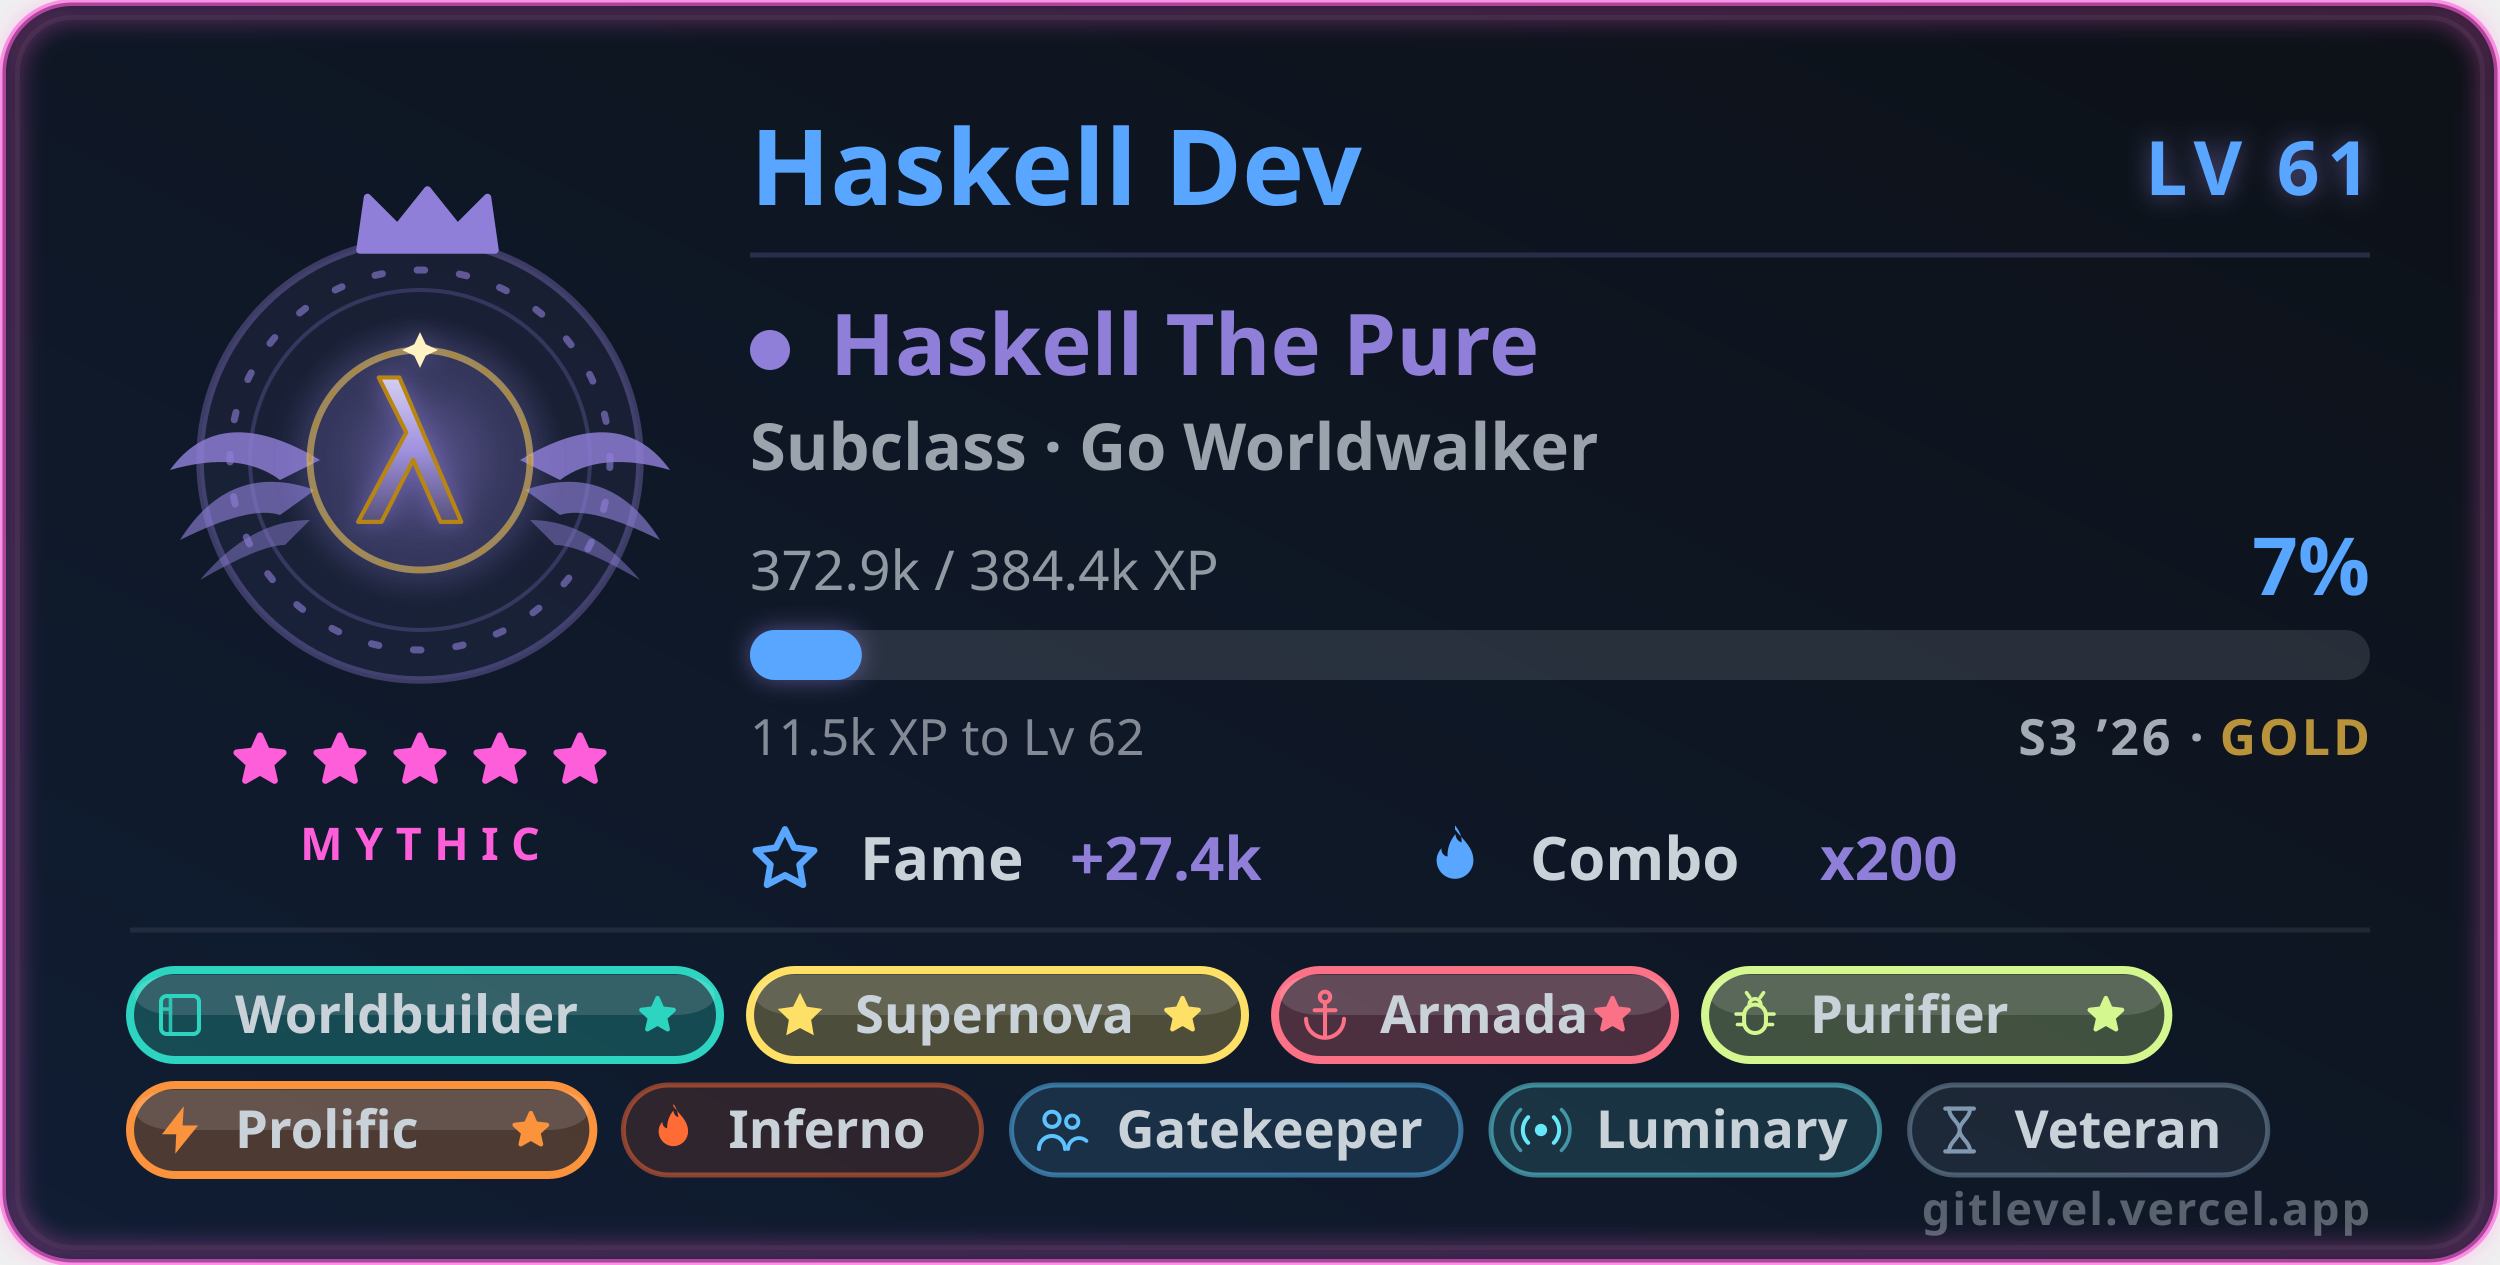
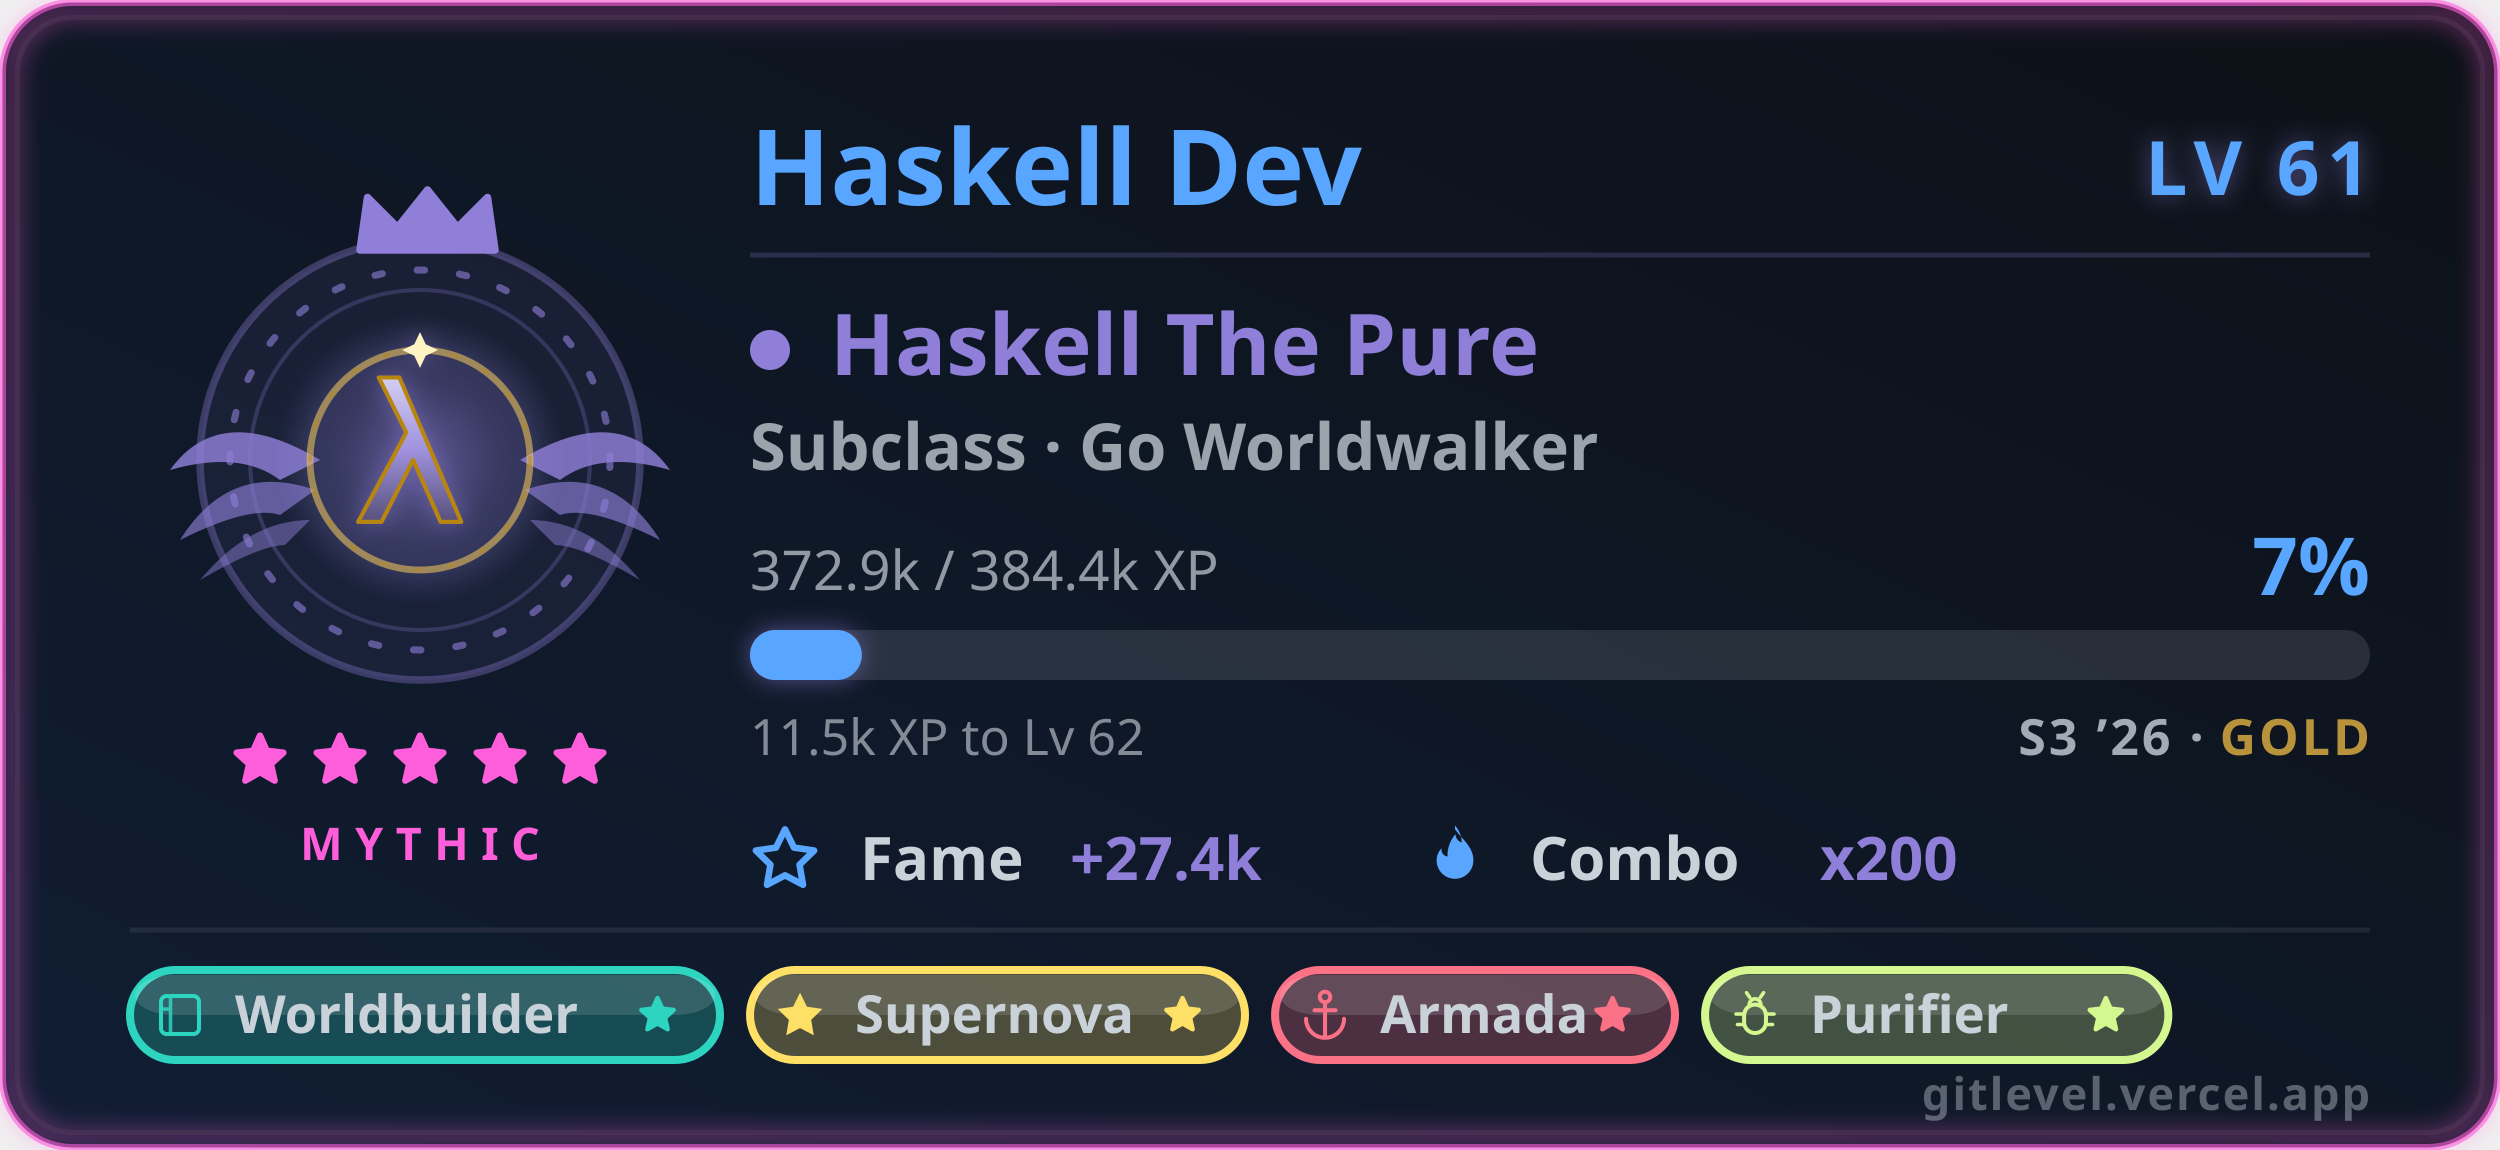
- <svg xmlns="http://www.w3.org/2000/svg" width="500" height="253" viewBox="0 0 500 253" role="img" aria-labelledby="card-title-a11y card-desc-a11y">
+ <svg xmlns="http://www.w3.org/2000/svg" width="500" height="230" viewBox="0 0 500 230" role="img" aria-labelledby="card-title-a11y card-desc-a11y">
  <style>
text { font-family: 'Segoe UI', Ubuntu, 'Helvetica Neue', sans-serif; }
.title { font-size: 18px; font-weight: 600; fill: #58a6ff; }
.title-icon { fill: #58a6ff; }
.icon { fill: #58a6ff; }


.gl-name { font-size: 21px; font-weight: 700; fill: #58a6ff; }
.gl-lvl { font-size: 15px; font-weight: 800; letter-spacing: 1.5px; fill: #58a6ff; }
.gl-class { font-size: 17px; font-weight: 700; fill: #8f7fd8; }
.gl-sub { font-size: 13px; font-weight: 600; fill: #c9d1d9; opacity: 0.75; }
.gl-meta { font-size: 11px; fill: #c9d1d9; opacity: 0.7; }
.gl-pct { font-size: 16px; font-weight: 800; fill: #58a6ff; }
.gl-chip-label { font-size: 12px; font-weight: 600; fill: #c9d1d9; }
.gl-chip-value { font-size: 12px; font-weight: 800; fill: #8f7fd8; }
.gl-hint { font-size: 10px; fill: #c9d1d9; opacity: 0.62; }
.gl-badge-label { font-size: 10.5px; font-weight: 600; }
.gl-rarity { font-size: 9px; font-weight: 700; letter-spacing: 2.5px; fill: #ff5edb; }
.gl-brand { font-size: 9px; font-weight: 600; letter-spacing: 0.4px; fill: #c9d1d9; opacity: 0.4; }
.gl-season { font-size: 10px; font-weight: 600; letter-spacing: 0.6px; fill: #c9d1d9; opacity: 0.8; }

</style>
  <defs>
    <linearGradient id="card-bg" x1="0" y1="0" x2="1" y2="1" gradientTransform="rotate(90, 0.5, 0.5)">
      <stop offset="0.0%" stop-color="#0d1117" />
      <stop offset="100.0%" stop-color="#101d33" />
    </linearGradient>
    <filter id="card-glow" x="-50%" y="-50%" width="200%" height="200%">
      <feGaussianBlur in="SourceGraphic" stdDeviation="3" result="blur" />
      <feFlood flood-color="#58a6ff" flood-opacity="0.55" result="tint" />
      <feComposite in="tint" in2="blur" operator="in" result="softGlow" />
      <feMerge>
        <feMergeNode in="softGlow" />
        <feMergeNode in="SourceGraphic" />
      </feMerge>
    </filter>
    <filter id="gl-glow" x="-60%" y="-60%" width="220%" height="220%">
      <feGaussianBlur in="SourceGraphic" stdDeviation="2.4" result="b" />
      <feFlood flood-color="#8f7fd8" flood-opacity="0.55" result="t" />
      <feComposite in="t" in2="b" operator="in" result="g" />
      <feMerge>
        <feMergeNode in="g" />
        <feMergeNode in="SourceGraphic" />
      </feMerge>
    </filter>
    <filter id="gl-rarity" x="-20%" y="-20%" width="140%" height="140%">
      <feGaussianBlur stdDeviation="2.4" />
    </filter>
  </defs>
-   <rect x="0.5" y="0.5" width="499" height="252" rx="14" fill="url(#card-bg)" stroke="#ff5edb" stroke-width="1.4" stroke-opacity="0.6" />
-   <rect x="3.5" y="3.5" width="493" height="246" rx="11" fill="none" stroke="#30363d" stroke-opacity="0.4" />
-   <rect x="2" y="2" width="496" height="249" rx="13" fill="none" stroke="#ff5edb" stroke-width="3.5" stroke-opacity="0.4" filter="url(#gl-rarity)" />
+   <rect x="0.5" y="0.5" width="499" height="229" rx="14" fill="url(#card-bg)" stroke="#ff5edb" stroke-width="1.4" stroke-opacity="0.6" />
+   <rect x="3.5" y="3.5" width="493" height="223" rx="11" fill="none" stroke="#30363d" stroke-opacity="0.4" />
+   <rect x="2" y="2" width="496" height="226" rx="13" fill="none" stroke="#ff5edb" stroke-width="3.5" stroke-opacity="0.4" filter="url(#gl-rarity)" />
  <g class="fade">
    <g class="">
      <g class="flourish">
        <g transform="translate(84,0)">
          <g transform="translate(0,92)" fill="#8f7fd8">
            <path d="M20 0 Q 40 -12 50 2 Q 36 -2 28 4 Z" opacity="0.82" />
            <path d="M21 6 Q 38 0 48 16 Q 34 9 28 11 Z" opacity="0.64" />
            <path d="M22 12 Q 34 12 44 24 Q 32 17 27 17 Z" opacity="0.48" />
          </g>
        </g>
        <g transform="translate(84,0) scale(-1,1)">
          <g transform="translate(0,92)" fill="#8f7fd8">
            <path d="M20 0 Q 40 -12 50 2 Q 36 -2 28 4 Z" opacity="0.82" />
            <path d="M21 6 Q 38 0 48 16 Q 34 9 28 11 Z" opacity="0.64" />
            <path d="M22 12 Q 34 12 44 24 Q 32 17 27 17 Z" opacity="0.48" />
          </g>
        </g>
      </g>
      <circle cx="84" cy="92" r="44" fill="#8f7fd8" fill-opacity="0.08" stroke="#8f7fd8" stroke-opacity="0.35" stroke-width="1.5" />
      <g class="">
        <circle cx="84" cy="92" r="38" fill="none" stroke="#8f7fd8" stroke-opacity="0.6" stroke-width="1.4" stroke-dasharray="1.5 7" stroke-linecap="round" />
        <circle cx="84" cy="92" r="34" fill="none" stroke="#8f7fd8" stroke-opacity="0.25" stroke-width="0.8" />
      </g>
      <g class="" filter="url(#gl-glow)">
        <svg class="" x="51" y="59" width="66" height="66" viewBox="0 0 48 48" aria-hidden="true">
          <defs>
            <radialGradient id="hkHalo" cx="0.5" cy="0.5" r="0.5">
              <stop offset="0" stop-color="#8f7fd8" stop-opacity="0.42" />
              <stop offset="1" stop-color="#8f7fd8" stop-opacity="0" />
            </radialGradient>
            <linearGradient id="hkLambda" x1="0" y1="0" x2="0" y2="1">
              <stop offset="0" stop-color="#d4cef0" />
              <stop offset="0.5" stop-color="#a092de" />
              <stop offset="1" stop-color="#58507a" />
            </linearGradient>
          </defs>
          <circle cx="24" cy="24" r="21" fill="url(#hkHalo)" />
          <circle cx="24" cy="24" r="16" fill="none" stroke="#e6bf55" stroke-width="1" stroke-opacity="0.6" />
          <circle cx="24" cy="24" r="16" fill="none" stroke="#b8860b" stroke-width="0.5" stroke-dasharray="1 4" opacity="0.5" />
          <path d="M15 33 L22 20 L18 12 L21 12 L30 33 L27 33 L23 24 L18.4 33 Z" fill="url(#hkLambda)" stroke="#b8860b" stroke-width="0.6" stroke-linejoin="round" />
          <path d="M24 5.4 l0.832 1.768 l1.768 0.832 l-1.768 0.832 l-0.832 1.768 l-0.832 -1.768 l-1.768 -0.832 l1.768 -0.832 Z" fill="#fff3c4" />
        </svg>
      </g>
      <g transform="translate(69, 36.5) scale(1.5)">
        <path d="M2 9 L3 2 L7 6 L11 1 L15 6 L19 2 L20 9 Z" fill="#8f7fd8" stroke="#8f7fd8" stroke-width="1" stroke-linejoin="round" />
      </g>
    </g>
    <g>
      <g class="" transform="translate(45.5, 145.5) scale(0.5416667)" fill="#ff5edb" stroke="#ff5edb" stroke-width="2.4" stroke-linejoin="round" stroke-linecap="round" opacity="1">
        <path d="M12 3 L14.5 8.6 L20.6 9.3 L16 13.5 L17.4 19.6 L12 16.5 L6.6 19.6 L8 13.5 L3.4 9.3 L9.5 8.6 Z" />
      </g>
      <g class="" transform="translate(61.5, 145.5) scale(0.5416667)" fill="#ff5edb" stroke="#ff5edb" stroke-width="2.4" stroke-linejoin="round" stroke-linecap="round" opacity="1">
        <path d="M12 3 L14.5 8.6 L20.6 9.3 L16 13.5 L17.4 19.6 L12 16.5 L6.6 19.6 L8 13.5 L3.4 9.3 L9.5 8.6 Z" />
      </g>
      <g class="" transform="translate(77.5, 145.5) scale(0.5416667)" fill="#ff5edb" stroke="#ff5edb" stroke-width="2.4" stroke-linejoin="round" stroke-linecap="round" opacity="1">
        <path d="M12 3 L14.5 8.6 L20.6 9.3 L16 13.5 L17.4 19.6 L12 16.5 L6.6 19.6 L8 13.5 L3.4 9.3 L9.5 8.6 Z" />
      </g>
      <g class="" transform="translate(93.5, 145.5) scale(0.5416667)" fill="#ff5edb" stroke="#ff5edb" stroke-width="2.4" stroke-linejoin="round" stroke-linecap="round" opacity="1">
        <path d="M12 3 L14.5 8.6 L20.6 9.3 L16 13.5 L17.4 19.6 L12 16.5 L6.6 19.6 L8 13.5 L3.4 9.3 L9.5 8.6 Z" />
      </g>
      <g class="" transform="translate(109.5, 145.5) scale(0.5416667)" fill="#ff5edb" stroke="#ff5edb" stroke-width="2.4" stroke-linejoin="round" stroke-linecap="round" opacity="1">
        <path d="M12 3 L14.5 8.6 L20.6 9.3 L16 13.5 L17.4 19.6 L12 16.5 L6.6 19.6 L8 13.5 L3.4 9.3 L9.5 8.6 Z" />
      </g>
    </g>
    <text class="gl-rarity" x="84" y="172" text-anchor="middle">MYTHIC</text>
  </g>
  <g class="fade" style="animation-delay:.15s">
    <text class="gl-name" x="150" y="41">Haskell Dev</text>
    <text class="gl-lvl glow-pulse" x="474" y="39" text-anchor="end" filter="url(#gl-glow)">LV 61</text>
    <line x1="150" y1="51" x2="474" y2="51" stroke="#8f7fd8" stroke-opacity="0.22" stroke-width="1" />
    <circle cx="154" cy="70" r="4" fill="#8f7fd8" />
    <text class="gl-class" x="166" y="75">Haskell The Pure</text>
    <text class="gl-sub" x="150" y="94">Subclass · Go Worldwalker</text>
    <text class="gl-meta" x="150" y="118">372.9k / 384.4k XP</text>
    <text class="gl-pct " x="474" y="119" text-anchor="end">7%</text>
    <rect x="150" y="126" width="324" height="10" rx="5" fill="#c9d1d9" fill-opacity="0.14" />
    <rect class="xp-fill " x="150" y="126" width="22.364" height="10" rx="5" fill="#58a6ff" filter="url(#gl-glow)" />
    <text class="gl-hint" x="150" y="151">11.5k XP to Lv 62</text>
    <text class="gl-season" x="474" y="151" text-anchor="end">S3 ’26 · <tspan fill="#e3b341" font-weight="800">GOLD</tspan>
    </text>
    <g transform="translate(150, 176)">
      <svg class="icon" x="0" y="-11" width="14" height="14" viewBox="0 0 16 16" aria-hidden="true">
        <path fill-rule="evenodd" d="M8 .25a.75.75 0 0 1 .673.418l1.882 3.815 4.21.612a.75.75 0 0 1 .416 1.279l-3.046 2.97.719 4.192a.75.75 0 0 1-1.088.791L8 12.347l-3.766 1.98a.75.75 0 0 1-1.088-.79l.72-4.194L.818 6.374a.75.75 0 0 1 .416-1.28l4.21-.611L7.327.668A.75.75 0 0 1 8 .25zm0 2.445L6.615 5.5a.75.75 0 0 1-.564.41l-3.097.45 2.24 2.184a.75.75 0 0 1 .216.664l-.528 3.084 2.769-1.456a.75.75 0 0 1 .698 0l2.77 1.456-.53-3.084a.75.75 0 0 1 .216-.664l2.24-2.183-3.096-.45a.75.75 0 0 1-.564-.41L8 2.694v.001z" />
      </svg>
      <text class="gl-chip-label" x="22" y="0">Fame</text>
      <text class="gl-chip-value" x="64" y="0">+27.4k</text>
    </g>
    <g transform="translate(284, 176)">
      <svg class="icon" x="0" y="-11" width="14" height="14" viewBox="0 0 16 16" aria-hidden="true">
        <path fill-rule="evenodd" d="M8 1c1.7 2.3 4.2 4 4.2 7.1a4.2 4.2 0 0 1-8.4 0c0-1.1.4-2 1.1-2.8-.1 1 .5 1.8 1.4 1.9-.1-1.9.6-3.7 1.8-5.1.1 1 .6 1.6 1.4 1.9.1-1.4-.5-2.7-1.5-3.9z" />
      </svg>
      <text class="gl-chip-label" x="22" y="0">Combo</text>
      <text class="gl-chip-value" x="80" y="0">x200</text>
    </g>
  </g>
  <g class="fade" style="animation-delay:.2s">
    <line x1="26" y1="186" x2="474" y2="186" stroke="#c9d1d9" stroke-opacity="0.1" stroke-width="1" />
    <g>
      <rect x="26" y="194" width="118.003" height="18" rx="9" fill="#2dd4bf" fill-opacity="0.26" stroke="#2dd4bf" stroke-opacity="1" stroke-width="1.6" />
      <rect x="27" y="195" width="116.003" height="8" rx="8" fill="#ffffff" fill-opacity="0.13" />
      <g transform="translate(30.3, 197.3) scale(0.475)">
        <rect x="4" y="4" width="16" height="16" rx="2.4" fill="none" stroke="#2dd4bf" stroke-width="1.7" />
        <path d="M8 4v16 M4 9.5h4" fill="none" stroke="#2dd4bf" stroke-width="1.5" opacity="0.85" />
      </g>
      <text class="gl-badge-label" x="47" y="206.6" fill="#c9d1d9" font-weight="800">Worldbuilder</text>
      <g class="" transform="translate(127.0032, 198.5) scale(0.375)" fill="#2dd4bf" stroke="#2dd4bf" stroke-width="2.4" stroke-linejoin="round" stroke-linecap="round" opacity="1">
        <path d="M12 3 L14.5 8.6 L20.6 9.3 L16 13.5 L17.4 19.6 L12 16.5 L6.6 19.6 L8 13.5 L3.4 9.3 L9.5 8.6 Z" />
      </g>
    </g>
    <g>
      <rect x="150.003" y="194" width="99.002" height="18" rx="9" fill="#ffe066" fill-opacity="0.26" stroke="#ffe066" stroke-opacity="1" stroke-width="1.6" />
      <rect x="151.003" y="195" width="97.002" height="8" rx="8" fill="#ffffff" fill-opacity="0.13" />
      <g transform="translate(154.3032, 197.3) scale(0.475)">
        <path d="M12 2.6 14.9 8.5 21.4 9.45 16.7 14.05 17.8 20.55 12 17.5 6.2 20.55 7.3 14.05 2.6 9.45 9.1 8.5Z" fill="#ffe066" />
      </g>
      <text class="gl-badge-label" x="171.003" y="206.6" fill="#c9d1d9" font-weight="800">Supernova</text>
      <g class="" transform="translate(232.0056, 198.5) scale(0.375)" fill="#ffe066" stroke="#ffe066" stroke-width="2.4" stroke-linejoin="round" stroke-linecap="round" opacity="1">
        <path d="M12 3 L14.5 8.6 L20.6 9.3 L16 13.5 L17.4 19.6 L12 16.5 L6.6 19.6 L8 13.5 L3.4 9.3 L9.5 8.6 Z" />
      </g>
    </g>
    <g>
      <rect x="255.006" y="194" width="80.002" height="18" rx="9" fill="#fb7185" fill-opacity="0.26" stroke="#fb7185" stroke-opacity="1" stroke-width="1.6" />
      <rect x="256.006" y="195" width="78.002" height="8" rx="8" fill="#ffffff" fill-opacity="0.13" />
      <g transform="translate(259.3056, 197.3) scale(0.475)">
        <circle cx="12" cy="4.4" r="2.2" fill="none" stroke="#fb7185" stroke-width="1.7" />
        <path d="M12 6.6V21M7.6 10h8.8" fill="none" stroke="#fb7185" stroke-width="1.7" stroke-linejoin="round" stroke-linecap="round" />
        <path d="M4 13.6a8 8 0 0 0 16 0" fill="none" stroke="#fb7185" stroke-width="1.7" stroke-linejoin="round" stroke-linecap="round" />
      </g>
      <text class="gl-badge-label" x="276.006" y="206.6" fill="#c9d1d9" font-weight="800">Armada</text>
      <g class="" transform="translate(318.0072, 198.5) scale(0.375)" fill="#fb7185" stroke="#fb7185" stroke-width="2.4" stroke-linejoin="round" stroke-linecap="round" opacity="1">
        <path d="M12 3 L14.5 8.6 L20.6 9.3 L16 13.5 L17.4 19.6 L12 16.5 L6.6 19.6 L8 13.5 L3.4 9.3 L9.5 8.6 Z" />
      </g>
    </g>
    <g>
      <rect x="341.007" y="194" width="92.669" height="18" rx="9" fill="#d4f88f" fill-opacity="0.26" stroke="#d4f88f" stroke-opacity="1" stroke-width="1.6" />
      <rect x="342.007" y="195" width="90.669" height="8" rx="8" fill="#ffffff" fill-opacity="0.13" />
      <g transform="translate(345.3072, 197.3) scale(0.475)">
        <rect x="7.4" y="7.6" width="9.2" height="12" rx="4.6" fill="none" stroke="#d4f88f" stroke-width="1.7" />
        <path d="M9.6 7.6a2.4 2.4 0 0 1 4.8 0" fill="none" stroke="#d4f88f" stroke-width="1.6" stroke-linejoin="round" stroke-linecap="round" />
        <path d="M7.4 11.6H4M16.6 11.6H20M7.4 16H4.6M16.6 16H19.4M9.8 4.6 8.4 2.6M14.2 4.6 15.6 2.6" fill="none" stroke="#d4f88f" stroke-width="1.5" stroke-linejoin="round" stroke-linecap="round" />
      </g>
      <text class="gl-badge-label" x="362.007" y="206.6" fill="#c9d1d9" font-weight="800">Purifier</text>
      <g class="" transform="translate(416.676, 198.5) scale(0.375)" fill="#d4f88f" stroke="#d4f88f" stroke-width="2.4" stroke-linejoin="round" stroke-linecap="round" opacity="1">
        <path d="M12 3 L14.5 8.6 L20.6 9.3 L16 13.5 L17.4 19.6 L12 16.5 L6.6 19.6 L8 13.5 L3.4 9.3 L9.5 8.6 Z" />
      </g>
    </g>
-     <g>
-       <rect x="26" y="217" width="92.669" height="18" rx="9" fill="#fb923c" fill-opacity="0.26" stroke="#fb923c" stroke-opacity="1" stroke-width="1.6" />
-       <rect x="27" y="218" width="90.669" height="8" rx="8" fill="#ffffff" fill-opacity="0.13" />
-       <g transform="translate(30.3, 220.3) scale(0.475)">
-         <path d="M13.6 2 4.4 13.8h6L10 22l9.6-11.9h-6.5Z" fill="#fb923c" />
-       </g>
-       <text class="gl-badge-label" x="47" y="229.6" fill="#c9d1d9" font-weight="800">Prolific</text>
-       <g class="" transform="translate(101.6688, 221.5) scale(0.375)" fill="#fb923c" stroke="#fb923c" stroke-width="2.4" stroke-linejoin="round" stroke-linecap="round" opacity="1">
-         <path d="M12 3 L14.5 8.6 L20.6 9.3 L16 13.5 L17.4 19.6 L12 16.5 L6.6 19.6 L8 13.5 L3.4 9.3 L9.5 8.6 Z" />
-       </g>
-     </g>
-     <g>
-       <rect x="124.669" y="217" width="71.63" height="18" rx="9" fill="#ff6b35" fill-opacity="0.13" stroke="#ff6b35" stroke-opacity="0.5" stroke-width="1" />
-       <g transform="translate(128.9688, 220.3) scale(0.475)">
-         <path d="M12 2c2.5 3.4 6.2 6 6.2 10.6a6.2 6.2 0 0 1-12.4 0c0-1.6.6-3 1.6-4.1-.1 1.5.8 2.6 2 2.8-.1-2.8.9-5.4 2.6-7.5.2 1.5.9 2.4 2.1 2.8-.2-2-.8-4-2.1-5.6Z" fill="#ff6b35" />
-       </g>
-       <text class="gl-badge-label" x="145.669" y="229.6" fill="#c9d1d9">Inferno</text>
-     </g>
-     <g>
-       <rect x="202.299" y="217" width="89.9" height="18" rx="9" fill="#5cc3ff" fill-opacity="0.13" stroke="#5cc3ff" stroke-opacity="0.5" stroke-width="1" />
-       <g transform="translate(206.5988, 220.3) scale(0.475)">
-         <circle cx="8" cy="7.5" r="3.2" fill="none" stroke="#5cc3ff" stroke-width="1.7" />
-         <path d="M2.5 20a5.5 5.5 0 0 1 11 0" fill="none" stroke="#5cc3ff" stroke-width="1.7" stroke-linecap="round" />
-         <circle cx="16.5" cy="8.5" r="2.6" fill="none" stroke="#5cc3ff" stroke-width="1.6" />
-         <path d="M14.8 20a4.6 4.6 0 0 1 7.7-3.4" fill="none" stroke="#5cc3ff" stroke-width="1.6" stroke-linecap="round" />
-       </g>
-       <text class="gl-badge-label" x="223.299" y="229.6" fill="#c9d1d9">Gatekeeper</text>
-     </g>
-     <g>
-       <rect x="298.199" y="217" width="77.72" height="18" rx="9" fill="#67e8f9" fill-opacity="0.13" stroke="#67e8f9" stroke-opacity="0.5" stroke-width="1" />
-       <g transform="translate(302.4988, 220.3) scale(0.475)">
-         <circle cx="12" cy="12" r="2.6" fill="#67e8f9" />
-         <path d="M6.6 6.6a7.6 7.6 0 0 0 0 10.8M17.4 6.6a7.6 7.6 0 0 1 0 10.8" fill="none" stroke="#67e8f9" stroke-width="1.7" stroke-linejoin="round" stroke-linecap="round" />
-         <path d="M3.4 3.4a12.1 12.1 0 0 0 0 17.2M20.6 3.4a12.1 12.1 0 0 1 0 17.2" fill="none" stroke="#67e8f9" stroke-width="1.5" stroke-linejoin="round" stroke-linecap="round" opacity="0.55" />
-       </g>
-       <text class="gl-badge-label" x="319.199" y="229.6" fill="#c9d1d9">Luminary</text>
-     </g>
-     <g>
-       <rect x="381.919" y="217" width="71.63" height="18" rx="9" fill="#8098b0" fill-opacity="0.13" stroke="#8098b0" stroke-opacity="0.5" stroke-width="1" />
-       <g transform="translate(386.2188, 220.3) scale(0.475)">
-         <path d="M6 3h12M6 21h12" fill="none" stroke="#8098b0" stroke-width="1.8" stroke-linejoin="round" stroke-linecap="round" />
-         <path d="M7.6 3c0 4 4.4 5.6 4.4 9s-4.4 5-4.4 9M16.4 3c0 4-4.4 5.6-4.4 9s4.4 5 4.4 9" fill="none" stroke="#8098b0" stroke-width="1.7" stroke-linejoin="round" stroke-linecap="round" />
-       </g>
-       <text class="gl-badge-label" x="402.919" y="229.6" fill="#c9d1d9">Veteran</text>
-     </g>
  </g>
-   <text class="gl-brand" x="474" y="245" text-anchor="end">gitlevel.vercel.app</text>
+   <text class="gl-brand" x="474" y="222" text-anchor="end">gitlevel.vercel.app</text>
</svg>
